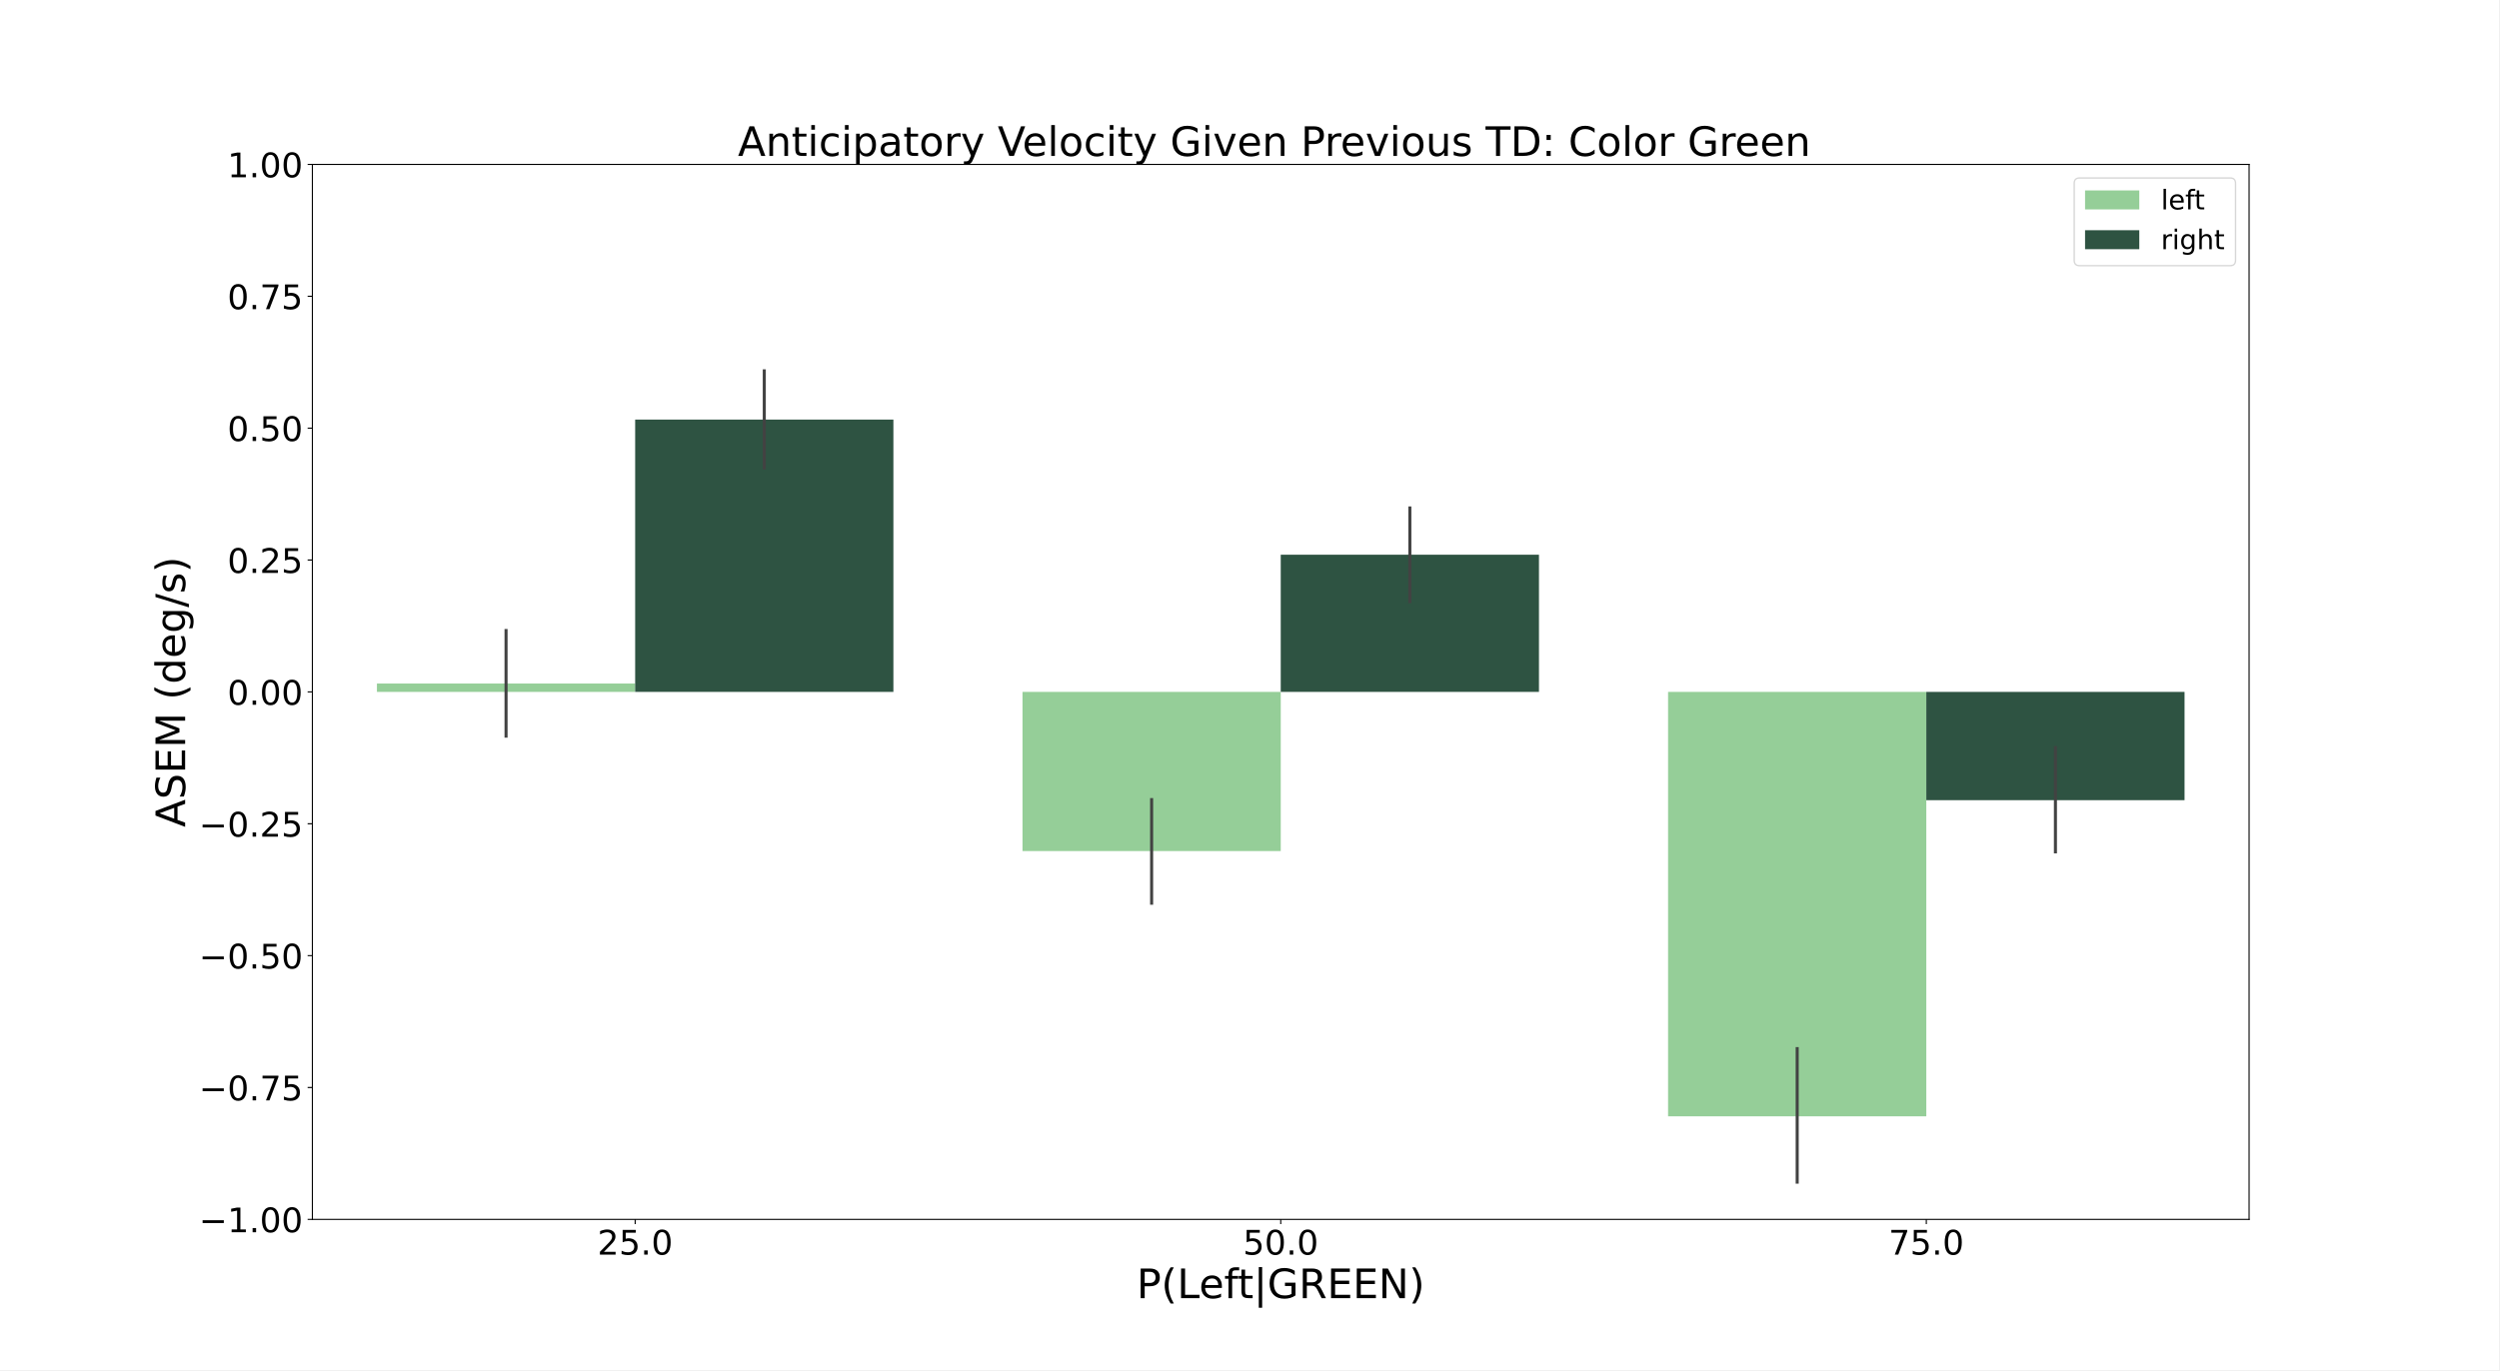
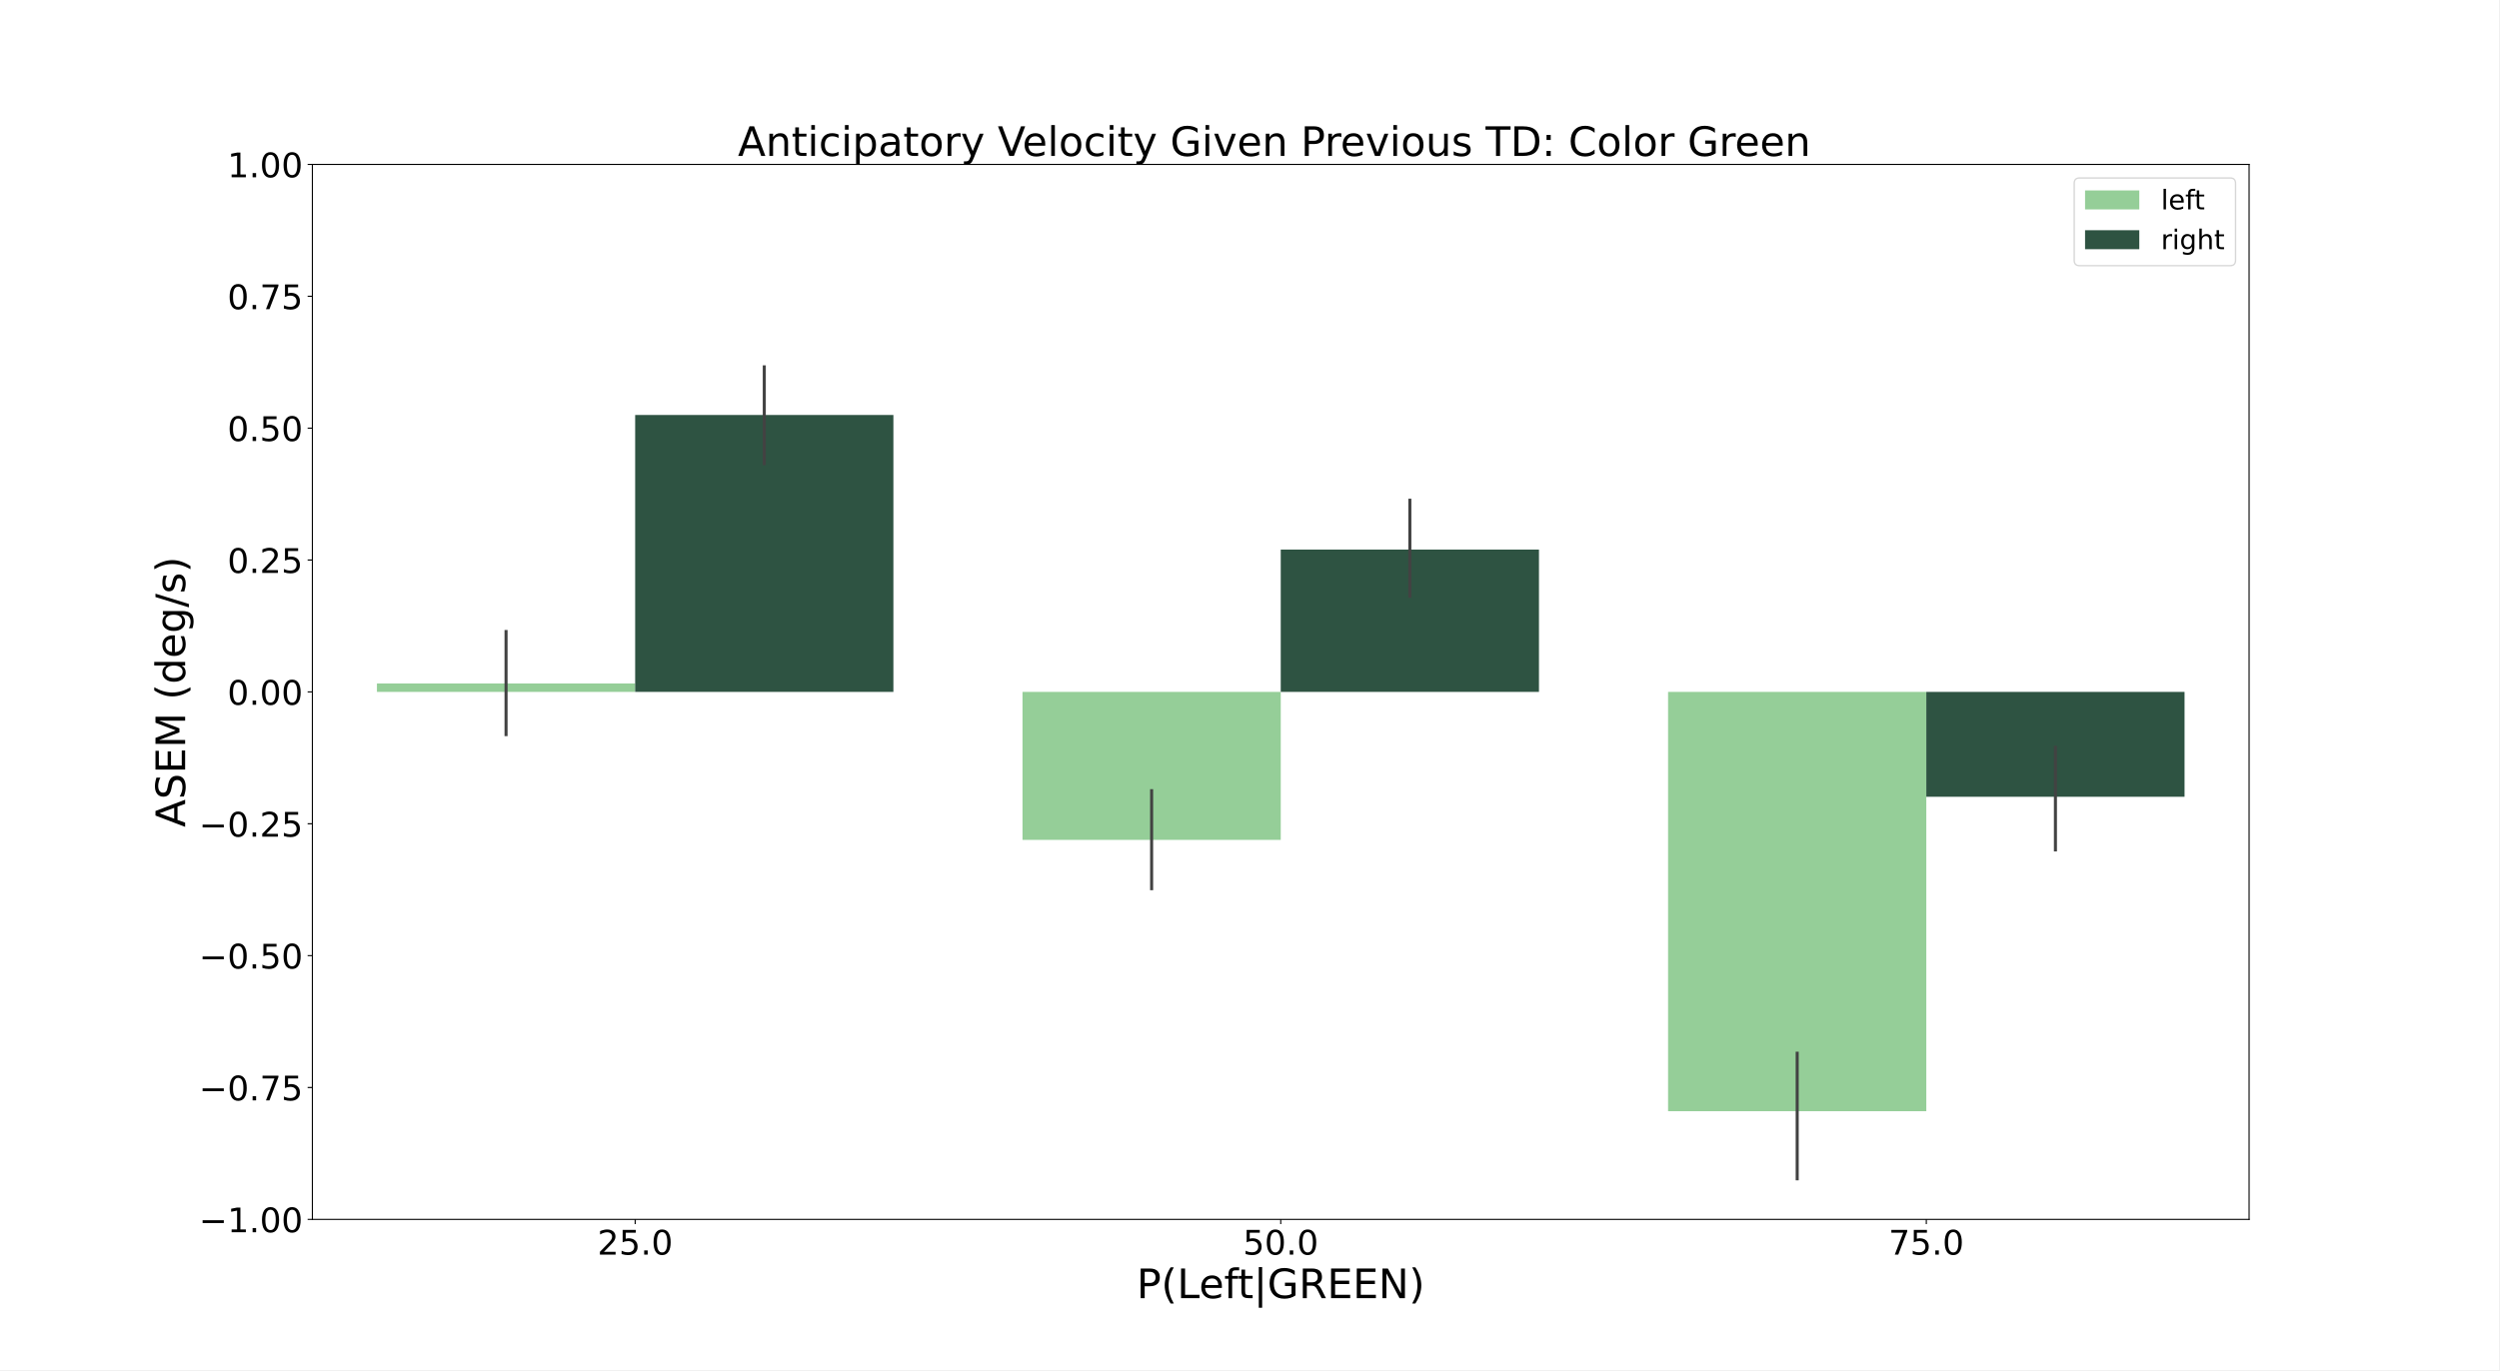
<svg xmlns="http://www.w3.org/2000/svg" xmlns:xlink="http://www.w3.org/1999/xlink" width="1843.2pt" height="1010.88pt" viewBox="0 0 1843.2 1010.88" version="1.1">
  <defs>
    <style type="text/css">*{stroke-linejoin: round; stroke-linecap: butt}</style>
  </defs>
  <g id="figure_1">
    <g id="patch_1">
      <path d="M 0 1010.88  L 1843.2 1010.88  L 1843.2 0  L 0 0  z " style="fill: #ffffff" />
    </g>
    <g id="axes_1">
      <g id="patch_2">
        <path d="M 230.4 899.683  L 1658.88 899.683  L 1658.88 121.306  L 230.4 121.306  z " style="fill: #ffffff" />
      </g>
      <g id="patch_3">
-         <path d="M 278.016 510.494  L 468.48 510.494  L 468.48 504.324  L 278.016 504.324  z " clip-path="url(#p166804164c)" style="fill: #95ce98" />
+         <path d="M 278.016 510.494  L 468.48 510.494  L 468.48 504.278  L 278.016 504.278  z " clip-path="url(#paa1a8682ac)" style="fill: #95ce98" />
      </g>
      <g id="patch_4">
-         <path d="M 754.176 510.494  L 944.64 510.494  L 944.64 627.927  L 754.176 627.927  z " clip-path="url(#p166804164c)" style="fill: #95ce98" />
+         <path d="M 754.176 510.494  L 944.64 510.494  L 944.64 619.681  L 754.176 619.681  z " clip-path="url(#paa1a8682ac)" style="fill: #95ce98" />
      </g>
      <g id="patch_5">
-         <path d="M 1230.336 510.494  L 1420.8 510.494  L 1420.8 823.643  L 1230.336 823.643  z " clip-path="url(#p166804164c)" style="fill: #95ce98" />
+         <path d="M 1230.336 510.494  L 1420.8 510.494  L 1420.8 819.87  L 1230.336 819.87  z " clip-path="url(#paa1a8682ac)" style="fill: #95ce98" />
      </g>
      <g id="patch_6">
-         <path d="M 468.48 510.494  L 658.944 510.494  L 658.944 309.566  L 468.48 309.566  z " clip-path="url(#p166804164c)" style="fill: #2e5342" />
+         <path d="M 468.48 510.494  L 658.944 510.494  L 658.944 306.179  L 468.48 306.179  z " clip-path="url(#paa1a8682ac)" style="fill: #2e5342" />
      </g>
      <g id="patch_7">
-         <path d="M 944.64 510.494  L 1135.104 510.494  L 1135.104 409.276  L 944.64 409.276  z " clip-path="url(#p166804164c)" style="fill: #2e5342" />
+         <path d="M 944.64 510.494  L 1135.104 510.494  L 1135.104 405.489  L 944.64 405.489  z " clip-path="url(#paa1a8682ac)" style="fill: #2e5342" />
      </g>
      <g id="patch_8">
-         <path d="M 1420.8 510.494  L 1611.264 510.494  L 1611.264 590.391  L 1420.8 590.391  z " clip-path="url(#p166804164c)" style="fill: #2e5342" />
+         <path d="M 1420.8 510.494  L 1611.264 510.494  L 1611.264 587.874  L 1420.8 587.874  z " clip-path="url(#paa1a8682ac)" style="fill: #2e5342" />
      </g>
      <g id="patch_9">
-         <path d="M 468.48 510.494  L 468.48 510.494  L 468.48 510.494  L 468.48 510.494  z " clip-path="url(#p166804164c)" style="fill: #95ce98" />
+         <path d="M 468.48 510.494  L 468.48 510.494  L 468.48 510.494  L 468.48 510.494  z " clip-path="url(#paa1a8682ac)" style="fill: #95ce98" />
      </g>
      <g id="patch_10">
-         <path d="M 468.48 510.494  L 468.48 510.494  L 468.48 510.494  L 468.48 510.494  z " clip-path="url(#p166804164c)" style="fill: #2e5342" />
+         <path d="M 468.48 510.494  L 468.48 510.494  L 468.48 510.494  L 468.48 510.494  z " clip-path="url(#paa1a8682ac)" style="fill: #2e5342" />
      </g>
      <g id="matplotlib.axis_1">
        <g id="xtick_1">
          <g id="line2d_1">
            <defs>
-               <path id="m167d8c3075" d="M 0 0  L 0 3.5  " style="stroke: #000000; stroke-width: 0.8" />
+               <path id="m6f177bae80" d="M 0 0  L 0 3.5  " style="stroke: #000000; stroke-width: 0.8" />
            </defs>
            <g>
-               <use xlink:href="#m167d8c3075" x="468.48" y="899.683" style="stroke: #000000; stroke-width: 0.8" />
+               <use xlink:href="#m6f177bae80" x="468.48" y="899.683" style="stroke: #000000; stroke-width: 0.8" />
            </g>
          </g>
          <g id="text_1">
            <g transform="translate(440.648 925.6793) scale(0.25 -0.25)">
              <defs>
                <path id="DejaVuSans-32" d="M 1228 531  L 3431 531  L 3431 0  L 469 0  L 469 531  Q 828 903 1448 1529  Q 2069 2156 2228 2338  Q 2531 2678 2651 2914  Q 2772 3150 2772 3378  Q 2772 3750 2511 3984  Q 2250 4219 1831 4219  Q 1534 4219 1204 4116  Q 875 4013 500 3803  L 500 4441  Q 881 4594 1212 4672  Q 1544 4750 1819 4750  Q 2544 4750 2975 4387  Q 3406 4025 3406 3419  Q 3406 3131 3298 2873  Q 3191 2616 2906 2266  Q 2828 2175 2409 1742  Q 1991 1309 1228 531  z " transform="scale(0.015625)" />
                <path id="DejaVuSans-35" d="M 691 4666  L 3169 4666  L 3169 4134  L 1269 4134  L 1269 2991  Q 1406 3038 1543 3061  Q 1681 3084 1819 3084  Q 2600 3084 3056 2656  Q 3513 2228 3513 1497  Q 3513 744 3044 326  Q 2575 -91 1722 -91  Q 1428 -91 1123 -41  Q 819 9 494 109  L 494 744  Q 775 591 1075 516  Q 1375 441 1709 441  Q 2250 441 2565 725  Q 2881 1009 2881 1497  Q 2881 1984 2565 2268  Q 2250 2553 1709 2553  Q 1456 2553 1204 2497  Q 953 2441 691 2322  L 691 4666  z " transform="scale(0.015625)" />
                <path id="DejaVuSans-2e" d="M 684 794  L 1344 794  L 1344 0  L 684 0  L 684 794  z " transform="scale(0.015625)" />
                <path id="DejaVuSans-30" d="M 2034 4250  Q 1547 4250 1301 3770  Q 1056 3291 1056 2328  Q 1056 1369 1301 889  Q 1547 409 2034 409  Q 2525 409 2770 889  Q 3016 1369 3016 2328  Q 3016 3291 2770 3770  Q 2525 4250 2034 4250  z M 2034 4750  Q 2819 4750 3233 4129  Q 3647 3509 3647 2328  Q 3647 1150 3233 529  Q 2819 -91 2034 -91  Q 1250 -91 836 529  Q 422 1150 422 2328  Q 422 3509 836 4129  Q 1250 4750 2034 4750  z " transform="scale(0.015625)" />
              </defs>
              <use xlink:href="#DejaVuSans-32" />
              <use xlink:href="#DejaVuSans-35" x="63.623" />
              <use xlink:href="#DejaVuSans-2e" x="127.246" />
              <use xlink:href="#DejaVuSans-30" x="159.033" />
            </g>
          </g>
        </g>
        <g id="xtick_2">
          <g id="line2d_2">
            <g>
-               <use xlink:href="#m167d8c3075" x="944.64" y="899.683" style="stroke: #000000; stroke-width: 0.8" />
+               <use xlink:href="#m6f177bae80" x="944.64" y="899.683" style="stroke: #000000; stroke-width: 0.8" />
            </g>
          </g>
          <g id="text_2">
            <g transform="translate(916.808 925.6793) scale(0.25 -0.25)">
              <use xlink:href="#DejaVuSans-35" />
              <use xlink:href="#DejaVuSans-30" x="63.623" />
              <use xlink:href="#DejaVuSans-2e" x="127.246" />
              <use xlink:href="#DejaVuSans-30" x="159.033" />
            </g>
          </g>
        </g>
        <g id="xtick_3">
          <g id="line2d_3">
            <g>
-               <use xlink:href="#m167d8c3075" x="1420.8" y="899.683" style="stroke: #000000; stroke-width: 0.8" />
+               <use xlink:href="#m6f177bae80" x="1420.8" y="899.683" style="stroke: #000000; stroke-width: 0.8" />
            </g>
          </g>
          <g id="text_3">
            <g transform="translate(1392.968 925.6793) scale(0.25 -0.25)">
              <defs>
                <path id="DejaVuSans-37" d="M 525 4666  L 3525 4666  L 3525 4397  L 1831 0  L 1172 0  L 2766 4134  L 525 4134  L 525 4666  z " transform="scale(0.015625)" />
              </defs>
              <use xlink:href="#DejaVuSans-37" />
              <use xlink:href="#DejaVuSans-35" x="63.623" />
              <use xlink:href="#DejaVuSans-2e" x="127.246" />
              <use xlink:href="#DejaVuSans-30" x="159.033" />
            </g>
          </g>
        </g>
        <g id="text_4">
          <g transform="translate(838.3908 957.8051) scale(0.3 -0.3)">
            <defs>
              <path id="DejaVuSans-50" d="M 1259 4147  L 1259 2394  L 2053 2394  Q 2494 2394 2734 2622  Q 2975 2850 2975 3272  Q 2975 3691 2734 3919  Q 2494 4147 2053 4147  L 1259 4147  z M 628 4666  L 2053 4666  Q 2838 4666 3239 4311  Q 3641 3956 3641 3272  Q 3641 2581 3239 2228  Q 2838 1875 2053 1875  L 1259 1875  L 1259 0  L 628 0  L 628 4666  z " transform="scale(0.015625)" />
              <path id="DejaVuSans-28" d="M 1984 4856  Q 1566 4138 1362 3434  Q 1159 2731 1159 2009  Q 1159 1288 1364 580  Q 1569 -128 1984 -844  L 1484 -844  Q 1016 -109 783 600  Q 550 1309 550 2009  Q 550 2706 781 3412  Q 1013 4119 1484 4856  L 1984 4856  z " transform="scale(0.015625)" />
              <path id="DejaVuSans-4c" d="M 628 4666  L 1259 4666  L 1259 531  L 3531 531  L 3531 0  L 628 0  L 628 4666  z " transform="scale(0.015625)" />
              <path id="DejaVuSans-65" d="M 3597 1894  L 3597 1613  L 953 1613  Q 991 1019 1311 708  Q 1631 397 2203 397  Q 2534 397 2845 478  Q 3156 559 3463 722  L 3463 178  Q 3153 47 2828 -22  Q 2503 -91 2169 -91  Q 1331 -91 842 396  Q 353 884 353 1716  Q 353 2575 817 3079  Q 1281 3584 2069 3584  Q 2775 3584 3186 3129  Q 3597 2675 3597 1894  z M 3022 2063  Q 3016 2534 2758 2815  Q 2500 3097 2075 3097  Q 1594 3097 1305 2825  Q 1016 2553 972 2059  L 3022 2063  z " transform="scale(0.015625)" />
              <path id="DejaVuSans-66" d="M 2375 4863  L 2375 4384  L 1825 4384  Q 1516 4384 1395 4259  Q 1275 4134 1275 3809  L 1275 3500  L 2222 3500  L 2222 3053  L 1275 3053  L 1275 0  L 697 0  L 697 3053  L 147 3053  L 147 3500  L 697 3500  L 697 3744  Q 697 4328 969 4595  Q 1241 4863 1831 4863  L 2375 4863  z " transform="scale(0.015625)" />
              <path id="DejaVuSans-74" d="M 1172 4494  L 1172 3500  L 2356 3500  L 2356 3053  L 1172 3053  L 1172 1153  Q 1172 725 1289 603  Q 1406 481 1766 481  L 2356 481  L 2356 0  L 1766 0  Q 1100 0 847 248  Q 594 497 594 1153  L 594 3053  L 172 3053  L 172 3500  L 594 3500  L 594 4494  L 1172 4494  z " transform="scale(0.015625)" />
              <path id="DejaVuSans-7c" d="M 1344 4891  L 1344 -1509  L 813 -1509  L 813 4891  L 1344 4891  z " transform="scale(0.015625)" />
              <path id="DejaVuSans-47" d="M 3809 666  L 3809 1919  L 2778 1919  L 2778 2438  L 4434 2438  L 4434 434  Q 4069 175 3628 42  Q 3188 -91 2688 -91  Q 1594 -91 976 548  Q 359 1188 359 2328  Q 359 3472 976 4111  Q 1594 4750 2688 4750  Q 3144 4750 3555 4637  Q 3966 4525 4313 4306  L 4313 3634  Q 3963 3931 3569 4081  Q 3175 4231 2741 4231  Q 1884 4231 1454 3753  Q 1025 3275 1025 2328  Q 1025 1384 1454 906  Q 1884 428 2741 428  Q 3075 428 3337 486  Q 3600 544 3809 666  z " transform="scale(0.015625)" />
              <path id="DejaVuSans-52" d="M 2841 2188  Q 3044 2119 3236 1894  Q 3428 1669 3622 1275  L 4263 0  L 3584 0  L 2988 1197  Q 2756 1666 2539 1819  Q 2322 1972 1947 1972  L 1259 1972  L 1259 0  L 628 0  L 628 4666  L 2053 4666  Q 2853 4666 3247 4331  Q 3641 3997 3641 3322  Q 3641 2881 3436 2590  Q 3231 2300 2841 2188  z M 1259 4147  L 1259 2491  L 2053 2491  Q 2509 2491 2742 2702  Q 2975 2913 2975 3322  Q 2975 3731 2742 3939  Q 2509 4147 2053 4147  L 1259 4147  z " transform="scale(0.015625)" />
              <path id="DejaVuSans-45" d="M 628 4666  L 3578 4666  L 3578 4134  L 1259 4134  L 1259 2753  L 3481 2753  L 3481 2222  L 1259 2222  L 1259 531  L 3634 531  L 3634 0  L 628 0  L 628 4666  z " transform="scale(0.015625)" />
              <path id="DejaVuSans-4e" d="M 628 4666  L 1478 4666  L 3547 763  L 3547 4666  L 4159 4666  L 4159 0  L 3309 0  L 1241 3903  L 1241 0  L 628 0  L 628 4666  z " transform="scale(0.015625)" />
              <path id="DejaVuSans-29" d="M 513 4856  L 1013 4856  Q 1481 4119 1714 3412  Q 1947 2706 1947 2009  Q 1947 1309 1714 600  Q 1481 -109 1013 -844  L 513 -844  Q 928 -128 1133 580  Q 1338 1288 1338 2009  Q 1338 2731 1133 3434  Q 928 4138 513 4856  z " transform="scale(0.015625)" />
            </defs>
            <use xlink:href="#DejaVuSans-50" />
            <use xlink:href="#DejaVuSans-28" x="60.303" />
            <use xlink:href="#DejaVuSans-4c" x="99.316" />
            <use xlink:href="#DejaVuSans-65" x="153.279" />
            <use xlink:href="#DejaVuSans-66" x="214.803" />
            <use xlink:href="#DejaVuSans-74" x="248.258" />
            <use xlink:href="#DejaVuSans-7c" x="287.467" />
            <use xlink:href="#DejaVuSans-47" x="321.158" />
            <use xlink:href="#DejaVuSans-52" x="398.648" />
            <use xlink:href="#DejaVuSans-45" x="468.131" />
            <use xlink:href="#DejaVuSans-45" x="531.314" />
            <use xlink:href="#DejaVuSans-4e" x="594.498" />
            <use xlink:href="#DejaVuSans-29" x="669.303" />
          </g>
        </g>
      </g>
      <g id="matplotlib.axis_2">
        <g id="ytick_1">
          <g id="line2d_4">
            <defs>
-               <path id="m63c0c6b1c1" d="M 0 0  L -3.5 0  " style="stroke: #000000; stroke-width: 0.8" />
+               <path id="mc2a514c107" d="M 0 0  L -3.5 0  " style="stroke: #000000; stroke-width: 0.8" />
            </defs>
            <g>
-               <use xlink:href="#m63c0c6b1c1" x="230.4" y="899.683" style="stroke: #000000; stroke-width: 0.8" />
+               <use xlink:href="#mc2a514c107" x="230.4" y="899.683" style="stroke: #000000; stroke-width: 0.8" />
            </g>
          </g>
          <g id="text_5">
            <g transform="translate(146.7867 909.1812) scale(0.25 -0.25)">
              <defs>
                <path id="DejaVuSans-2212" d="M 678 2272  L 4684 2272  L 4684 1741  L 678 1741  L 678 2272  z " transform="scale(0.015625)" />
                <path id="DejaVuSans-31" d="M 794 531  L 1825 531  L 1825 4091  L 703 3866  L 703 4441  L 1819 4666  L 2450 4666  L 2450 531  L 3481 531  L 3481 0  L 794 0  L 794 531  z " transform="scale(0.015625)" />
              </defs>
              <use xlink:href="#DejaVuSans-2212" />
              <use xlink:href="#DejaVuSans-31" x="83.789" />
              <use xlink:href="#DejaVuSans-2e" x="147.412" />
              <use xlink:href="#DejaVuSans-30" x="179.199" />
              <use xlink:href="#DejaVuSans-30" x="242.822" />
            </g>
          </g>
        </g>
        <g id="ytick_2">
          <g id="line2d_5">
            <g>
-               <use xlink:href="#m63c0c6b1c1" x="230.4" y="802.386" style="stroke: #000000; stroke-width: 0.8" />
+               <use xlink:href="#mc2a514c107" x="230.4" y="802.386" style="stroke: #000000; stroke-width: 0.8" />
            </g>
          </g>
          <g id="text_6">
            <g transform="translate(146.7867 811.884) scale(0.25 -0.25)">
              <use xlink:href="#DejaVuSans-2212" />
              <use xlink:href="#DejaVuSans-30" x="83.789" />
              <use xlink:href="#DejaVuSans-2e" x="147.412" />
              <use xlink:href="#DejaVuSans-37" x="179.199" />
              <use xlink:href="#DejaVuSans-35" x="242.822" />
            </g>
          </g>
        </g>
        <g id="ytick_3">
          <g id="line2d_6">
            <g>
-               <use xlink:href="#m63c0c6b1c1" x="230.4" y="705.089" style="stroke: #000000; stroke-width: 0.8" />
+               <use xlink:href="#mc2a514c107" x="230.4" y="705.089" style="stroke: #000000; stroke-width: 0.8" />
            </g>
          </g>
          <g id="text_7">
            <g transform="translate(146.7867 714.5868) scale(0.25 -0.25)">
              <use xlink:href="#DejaVuSans-2212" />
              <use xlink:href="#DejaVuSans-30" x="83.789" />
              <use xlink:href="#DejaVuSans-2e" x="147.412" />
              <use xlink:href="#DejaVuSans-35" x="179.199" />
              <use xlink:href="#DejaVuSans-30" x="242.822" />
            </g>
          </g>
        </g>
        <g id="ytick_4">
          <g id="line2d_7">
            <g>
-               <use xlink:href="#m63c0c6b1c1" x="230.4" y="607.792" style="stroke: #000000; stroke-width: 0.8" />
+               <use xlink:href="#mc2a514c107" x="230.4" y="607.792" style="stroke: #000000; stroke-width: 0.8" />
            </g>
          </g>
          <g id="text_8">
            <g transform="translate(146.7867 617.2896) scale(0.25 -0.25)">
              <use xlink:href="#DejaVuSans-2212" />
              <use xlink:href="#DejaVuSans-30" x="83.789" />
              <use xlink:href="#DejaVuSans-2e" x="147.412" />
              <use xlink:href="#DejaVuSans-32" x="179.199" />
              <use xlink:href="#DejaVuSans-35" x="242.822" />
            </g>
          </g>
        </g>
        <g id="ytick_5">
          <g id="line2d_8">
            <g>
-               <use xlink:href="#m63c0c6b1c1" x="230.4" y="510.494" style="stroke: #000000; stroke-width: 0.8" />
+               <use xlink:href="#mc2a514c107" x="230.4" y="510.494" style="stroke: #000000; stroke-width: 0.8" />
            </g>
          </g>
          <g id="text_9">
            <g transform="translate(167.7359 519.9924) scale(0.25 -0.25)">
              <use xlink:href="#DejaVuSans-30" />
              <use xlink:href="#DejaVuSans-2e" x="63.623" />
              <use xlink:href="#DejaVuSans-30" x="95.41" />
              <use xlink:href="#DejaVuSans-30" x="159.033" />
            </g>
          </g>
        </g>
        <g id="ytick_6">
          <g id="line2d_9">
            <g>
-               <use xlink:href="#m63c0c6b1c1" x="230.4" y="413.197" style="stroke: #000000; stroke-width: 0.8" />
+               <use xlink:href="#mc2a514c107" x="230.4" y="413.197" style="stroke: #000000; stroke-width: 0.8" />
            </g>
          </g>
          <g id="text_10">
            <g transform="translate(167.7359 422.6952) scale(0.25 -0.25)">
              <use xlink:href="#DejaVuSans-30" />
              <use xlink:href="#DejaVuSans-2e" x="63.623" />
              <use xlink:href="#DejaVuSans-32" x="95.41" />
              <use xlink:href="#DejaVuSans-35" x="159.033" />
            </g>
          </g>
        </g>
        <g id="ytick_7">
          <g id="line2d_10">
            <g>
-               <use xlink:href="#m63c0c6b1c1" x="230.4" y="315.9" style="stroke: #000000; stroke-width: 0.8" />
+               <use xlink:href="#mc2a514c107" x="230.4" y="315.9" style="stroke: #000000; stroke-width: 0.8" />
            </g>
          </g>
          <g id="text_11">
            <g transform="translate(167.7359 325.398) scale(0.25 -0.25)">
              <use xlink:href="#DejaVuSans-30" />
              <use xlink:href="#DejaVuSans-2e" x="63.623" />
              <use xlink:href="#DejaVuSans-35" x="95.41" />
              <use xlink:href="#DejaVuSans-30" x="159.033" />
            </g>
          </g>
        </g>
        <g id="ytick_8">
          <g id="line2d_11">
            <g>
-               <use xlink:href="#m63c0c6b1c1" x="230.4" y="218.603" style="stroke: #000000; stroke-width: 0.8" />
+               <use xlink:href="#mc2a514c107" x="230.4" y="218.603" style="stroke: #000000; stroke-width: 0.8" />
            </g>
          </g>
          <g id="text_12">
            <g transform="translate(167.7359 228.1008) scale(0.25 -0.25)">
              <use xlink:href="#DejaVuSans-30" />
              <use xlink:href="#DejaVuSans-2e" x="63.623" />
              <use xlink:href="#DejaVuSans-37" x="95.41" />
              <use xlink:href="#DejaVuSans-35" x="159.033" />
            </g>
          </g>
        </g>
        <g id="ytick_9">
          <g id="line2d_12">
            <g>
-               <use xlink:href="#m63c0c6b1c1" x="230.4" y="121.306" style="stroke: #000000; stroke-width: 0.8" />
+               <use xlink:href="#mc2a514c107" x="230.4" y="121.306" style="stroke: #000000; stroke-width: 0.8" />
            </g>
          </g>
          <g id="text_13">
            <g transform="translate(167.7359 130.8036) scale(0.25 -0.25)">
              <use xlink:href="#DejaVuSans-31" />
              <use xlink:href="#DejaVuSans-2e" x="63.623" />
              <use xlink:href="#DejaVuSans-30" x="95.41" />
              <use xlink:href="#DejaVuSans-30" x="159.033" />
            </g>
          </g>
        </g>
        <g id="text_14">
          <g transform="translate(136.5477 610.3124) rotate(-90) scale(0.3 -0.3)">
            <defs>
              <path id="DejaVuSans-41" d="M 2188 4044  L 1331 1722  L 3047 1722  L 2188 4044  z M 1831 4666  L 2547 4666  L 4325 0  L 3669 0  L 3244 1197  L 1141 1197  L 716 0  L 50 0  L 1831 4666  z " transform="scale(0.015625)" />
              <path id="DejaVuSans-53" d="M 3425 4513  L 3425 3897  Q 3066 4069 2747 4153  Q 2428 4238 2131 4238  Q 1616 4238 1336 4038  Q 1056 3838 1056 3469  Q 1056 3159 1242 3001  Q 1428 2844 1947 2747  L 2328 2669  Q 3034 2534 3370 2195  Q 3706 1856 3706 1288  Q 3706 609 3251 259  Q 2797 -91 1919 -91  Q 1588 -91 1214 -16  Q 841 59 441 206  L 441 856  Q 825 641 1194 531  Q 1563 422 1919 422  Q 2459 422 2753 634  Q 3047 847 3047 1241  Q 3047 1584 2836 1778  Q 2625 1972 2144 2069  L 1759 2144  Q 1053 2284 737 2584  Q 422 2884 422 3419  Q 422 4038 858 4394  Q 1294 4750 2059 4750  Q 2388 4750 2728 4690  Q 3069 4631 3425 4513  z " transform="scale(0.015625)" />
              <path id="DejaVuSans-4d" d="M 628 4666  L 1569 4666  L 2759 1491  L 3956 4666  L 4897 4666  L 4897 0  L 4281 0  L 4281 4097  L 3078 897  L 2444 897  L 1241 4097  L 1241 0  L 628 0  L 628 4666  z " transform="scale(0.015625)" />
              <path id="DejaVuSans-20" transform="scale(0.015625)" />
              <path id="DejaVuSans-64" d="M 2906 2969  L 2906 4863  L 3481 4863  L 3481 0  L 2906 0  L 2906 525  Q 2725 213 2448 61  Q 2172 -91 1784 -91  Q 1150 -91 751 415  Q 353 922 353 1747  Q 353 2572 751 3078  Q 1150 3584 1784 3584  Q 2172 3584 2448 3432  Q 2725 3281 2906 2969  z M 947 1747  Q 947 1113 1208 752  Q 1469 391 1925 391  Q 2381 391 2643 752  Q 2906 1113 2906 1747  Q 2906 2381 2643 2742  Q 2381 3103 1925 3103  Q 1469 3103 1208 2742  Q 947 2381 947 1747  z " transform="scale(0.015625)" />
              <path id="DejaVuSans-67" d="M 2906 1791  Q 2906 2416 2648 2759  Q 2391 3103 1925 3103  Q 1463 3103 1205 2759  Q 947 2416 947 1791  Q 947 1169 1205 825  Q 1463 481 1925 481  Q 2391 481 2648 825  Q 2906 1169 2906 1791  z M 3481 434  Q 3481 -459 3084 -895  Q 2688 -1331 1869 -1331  Q 1566 -1331 1297 -1286  Q 1028 -1241 775 -1147  L 775 -588  Q 1028 -725 1275 -790  Q 1522 -856 1778 -856  Q 2344 -856 2625 -561  Q 2906 -266 2906 331  L 2906 616  Q 2728 306 2450 153  Q 2172 0 1784 0  Q 1141 0 747 490  Q 353 981 353 1791  Q 353 2603 747 3093  Q 1141 3584 1784 3584  Q 2172 3584 2450 3431  Q 2728 3278 2906 2969  L 2906 3500  L 3481 3500  L 3481 434  z " transform="scale(0.015625)" />
              <path id="DejaVuSans-2f" d="M 1625 4666  L 2156 4666  L 531 -594  L 0 -594  L 1625 4666  z " transform="scale(0.015625)" />
              <path id="DejaVuSans-73" d="M 2834 3397  L 2834 2853  Q 2591 2978 2328 3040  Q 2066 3103 1784 3103  Q 1356 3103 1142 2972  Q 928 2841 928 2578  Q 928 2378 1081 2264  Q 1234 2150 1697 2047  L 1894 2003  Q 2506 1872 2764 1633  Q 3022 1394 3022 966  Q 3022 478 2636 193  Q 2250 -91 1575 -91  Q 1294 -91 989 -36  Q 684 19 347 128  L 347 722  Q 666 556 975 473  Q 1284 391 1588 391  Q 1994 391 2212 530  Q 2431 669 2431 922  Q 2431 1156 2273 1281  Q 2116 1406 1581 1522  L 1381 1569  Q 847 1681 609 1914  Q 372 2147 372 2553  Q 372 3047 722 3315  Q 1072 3584 1716 3584  Q 2034 3584 2315 3537  Q 2597 3491 2834 3397  z " transform="scale(0.015625)" />
            </defs>
            <use xlink:href="#DejaVuSans-41" />
            <use xlink:href="#DejaVuSans-53" x="68.408" />
            <use xlink:href="#DejaVuSans-45" x="131.885" />
            <use xlink:href="#DejaVuSans-4d" x="195.068" />
            <use xlink:href="#DejaVuSans-20" x="281.348" />
            <use xlink:href="#DejaVuSans-28" x="313.135" />
            <use xlink:href="#DejaVuSans-64" x="352.148" />
            <use xlink:href="#DejaVuSans-65" x="415.625" />
            <use xlink:href="#DejaVuSans-67" x="477.148" />
            <use xlink:href="#DejaVuSans-2f" x="540.625" />
            <use xlink:href="#DejaVuSans-73" x="574.316" />
            <use xlink:href="#DejaVuSans-29" x="626.416" />
          </g>
        </g>
      </g>
      <g id="line2d_13">
-         <path d="M 373.248 543.148  L 373.248 465.221  " clip-path="url(#p166804164c)" style="fill: none; stroke: #424242; stroke-width: 2.25; stroke-linecap: square" />
+         <path d="M 373.248 542.017  L 373.248 465.943  " clip-path="url(#paa1a8682ac)" style="fill: none; stroke: #424242; stroke-width: 2.25; stroke-linecap: square" />
      </g>
      <g id="line2d_14">
-         <path d="M 849.408 666.43  L 849.408 589.972  " clip-path="url(#p166804164c)" style="fill: none; stroke: #424242; stroke-width: 2.25; stroke-linecap: square" />
+         <path d="M 849.408 655.674  L 849.408 583.375  " clip-path="url(#paa1a8682ac)" style="fill: none; stroke: #424242; stroke-width: 2.25; stroke-linecap: square" />
      </g>
      <g id="line2d_15">
-         <path d="M 1325.568 872.19  L 1325.568 773.7  " clip-path="url(#p166804164c)" style="fill: none; stroke: #424242; stroke-width: 2.25; stroke-linecap: square" />
+         <path d="M 1325.568 869.757  L 1325.568 777.078  " clip-path="url(#paa1a8682ac)" style="fill: none; stroke: #424242; stroke-width: 2.25; stroke-linecap: square" />
      </g>
      <g id="line2d_16">
-         <path d="M 563.712 345.241  L 563.712 273.604  " clip-path="url(#p166804164c)" style="fill: none; stroke: #424242; stroke-width: 2.25; stroke-linecap: square" />
+         <path d="M 563.712 342.08  L 563.712 270.659  " clip-path="url(#paa1a8682ac)" style="fill: none; stroke: #424242; stroke-width: 2.25; stroke-linecap: square" />
      </g>
      <g id="line2d_17">
-         <path d="M 1039.872 443.898  L 1039.872 374.8  " clip-path="url(#p166804164c)" style="fill: none; stroke: #424242; stroke-width: 2.25; stroke-linecap: square" />
+         <path d="M 1039.872 439.962  L 1039.872 369.075  " clip-path="url(#paa1a8682ac)" style="fill: none; stroke: #424242; stroke-width: 2.25; stroke-linecap: square" />
      </g>
      <g id="line2d_18">
-         <path d="M 1516.032 628.527  L 1516.032 551.604  " clip-path="url(#p166804164c)" style="fill: none; stroke: #424242; stroke-width: 2.25; stroke-linecap: square" />
+         <path d="M 1516.032 627.072  L 1516.032 551.36  " clip-path="url(#paa1a8682ac)" style="fill: none; stroke: #424242; stroke-width: 2.25; stroke-linecap: square" />
      </g>
      <g id="patch_11">
        <path d="M 230.4 899.683  L 230.4 121.306  " style="fill: none; stroke: #000000; stroke-width: 0.8; stroke-linejoin: miter; stroke-linecap: square" />
      </g>
      <g id="patch_12">
        <path d="M 1658.88 899.683  L 1658.88 121.306  " style="fill: none; stroke: #000000; stroke-width: 0.8; stroke-linejoin: miter; stroke-linecap: square" />
      </g>
      <g id="patch_13">
        <path d="M 230.4 899.683  L 1658.88 899.683  " style="fill: none; stroke: #000000; stroke-width: 0.8; stroke-linejoin: miter; stroke-linecap: square" />
      </g>
      <g id="patch_14">
        <path d="M 230.4 121.306  L 1658.88 121.306  " style="fill: none; stroke: #000000; stroke-width: 0.8; stroke-linejoin: miter; stroke-linecap: square" />
      </g>
      <g id="text_15">
        <g transform="translate(544.2408 115.0665) scale(0.3 -0.3)">
          <defs>
            <path id="DejaVuSans-6e" d="M 3513 2113  L 3513 0  L 2938 0  L 2938 2094  Q 2938 2591 2744 2837  Q 2550 3084 2163 3084  Q 1697 3084 1428 2787  Q 1159 2491 1159 1978  L 1159 0  L 581 0  L 581 3500  L 1159 3500  L 1159 2956  Q 1366 3272 1645 3428  Q 1925 3584 2291 3584  Q 2894 3584 3203 3211  Q 3513 2838 3513 2113  z " transform="scale(0.015625)" />
            <path id="DejaVuSans-69" d="M 603 3500  L 1178 3500  L 1178 0  L 603 0  L 603 3500  z M 603 4863  L 1178 4863  L 1178 4134  L 603 4134  L 603 4863  z " transform="scale(0.015625)" />
            <path id="DejaVuSans-63" d="M 3122 3366  L 3122 2828  Q 2878 2963 2633 3030  Q 2388 3097 2138 3097  Q 1578 3097 1268 2742  Q 959 2388 959 1747  Q 959 1106 1268 751  Q 1578 397 2138 397  Q 2388 397 2633 464  Q 2878 531 3122 666  L 3122 134  Q 2881 22 2623 -34  Q 2366 -91 2075 -91  Q 1284 -91 818 406  Q 353 903 353 1747  Q 353 2603 823 3093  Q 1294 3584 2113 3584  Q 2378 3584 2631 3529  Q 2884 3475 3122 3366  z " transform="scale(0.015625)" />
            <path id="DejaVuSans-70" d="M 1159 525  L 1159 -1331  L 581 -1331  L 581 3500  L 1159 3500  L 1159 2969  Q 1341 3281 1617 3432  Q 1894 3584 2278 3584  Q 2916 3584 3314 3078  Q 3713 2572 3713 1747  Q 3713 922 3314 415  Q 2916 -91 2278 -91  Q 1894 -91 1617 61  Q 1341 213 1159 525  z M 3116 1747  Q 3116 2381 2855 2742  Q 2594 3103 2138 3103  Q 1681 3103 1420 2742  Q 1159 2381 1159 1747  Q 1159 1113 1420 752  Q 1681 391 2138 391  Q 2594 391 2855 752  Q 3116 1113 3116 1747  z " transform="scale(0.015625)" />
            <path id="DejaVuSans-61" d="M 2194 1759  Q 1497 1759 1228 1600  Q 959 1441 959 1056  Q 959 750 1161 570  Q 1363 391 1709 391  Q 2188 391 2477 730  Q 2766 1069 2766 1631  L 2766 1759  L 2194 1759  z M 3341 1997  L 3341 0  L 2766 0  L 2766 531  Q 2569 213 2275 61  Q 1981 -91 1556 -91  Q 1019 -91 701 211  Q 384 513 384 1019  Q 384 1609 779 1909  Q 1175 2209 1959 2209  L 2766 2209  L 2766 2266  Q 2766 2663 2505 2880  Q 2244 3097 1772 3097  Q 1472 3097 1187 3025  Q 903 2953 641 2809  L 641 3341  Q 956 3463 1253 3523  Q 1550 3584 1831 3584  Q 2591 3584 2966 3190  Q 3341 2797 3341 1997  z " transform="scale(0.015625)" />
            <path id="DejaVuSans-6f" d="M 1959 3097  Q 1497 3097 1228 2736  Q 959 2375 959 1747  Q 959 1119 1226 758  Q 1494 397 1959 397  Q 2419 397 2687 759  Q 2956 1122 2956 1747  Q 2956 2369 2687 2733  Q 2419 3097 1959 3097  z M 1959 3584  Q 2709 3584 3137 3096  Q 3566 2609 3566 1747  Q 3566 888 3137 398  Q 2709 -91 1959 -91  Q 1206 -91 779 398  Q 353 888 353 1747  Q 353 2609 779 3096  Q 1206 3584 1959 3584  z " transform="scale(0.015625)" />
            <path id="DejaVuSans-72" d="M 2631 2963  Q 2534 3019 2420 3045  Q 2306 3072 2169 3072  Q 1681 3072 1420 2755  Q 1159 2438 1159 1844  L 1159 0  L 581 0  L 581 3500  L 1159 3500  L 1159 2956  Q 1341 3275 1631 3429  Q 1922 3584 2338 3584  Q 2397 3584 2469 3576  Q 2541 3569 2628 3553  L 2631 2963  z " transform="scale(0.015625)" />
            <path id="DejaVuSans-79" d="M 2059 -325  Q 1816 -950 1584 -1140  Q 1353 -1331 966 -1331  L 506 -1331  L 506 -850  L 844 -850  Q 1081 -850 1212 -737  Q 1344 -625 1503 -206  L 1606 56  L 191 3500  L 800 3500  L 1894 763  L 2988 3500  L 3597 3500  L 2059 -325  z " transform="scale(0.015625)" />
            <path id="DejaVuSans-56" d="M 1831 0  L 50 4666  L 709 4666  L 2188 738  L 3669 4666  L 4325 4666  L 2547 0  L 1831 0  z " transform="scale(0.015625)" />
            <path id="DejaVuSans-6c" d="M 603 4863  L 1178 4863  L 1178 0  L 603 0  L 603 4863  z " transform="scale(0.015625)" />
            <path id="DejaVuSans-76" d="M 191 3500  L 800 3500  L 1894 563  L 2988 3500  L 3597 3500  L 2284 0  L 1503 0  L 191 3500  z " transform="scale(0.015625)" />
            <path id="DejaVuSans-75" d="M 544 1381  L 544 3500  L 1119 3500  L 1119 1403  Q 1119 906 1312 657  Q 1506 409 1894 409  Q 2359 409 2629 706  Q 2900 1003 2900 1516  L 2900 3500  L 3475 3500  L 3475 0  L 2900 0  L 2900 538  Q 2691 219 2414 64  Q 2138 -91 1772 -91  Q 1169 -91 856 284  Q 544 659 544 1381  z M 1991 3584  L 1991 3584  z " transform="scale(0.015625)" />
            <path id="DejaVuSans-54" d="M -19 4666  L 3928 4666  L 3928 4134  L 2272 4134  L 2272 0  L 1638 0  L 1638 4134  L -19 4134  L -19 4666  z " transform="scale(0.015625)" />
            <path id="DejaVuSans-44" d="M 1259 4147  L 1259 519  L 2022 519  Q 2988 519 3436 956  Q 3884 1394 3884 2338  Q 3884 3275 3436 3711  Q 2988 4147 2022 4147  L 1259 4147  z M 628 4666  L 1925 4666  Q 3281 4666 3915 4102  Q 4550 3538 4550 2338  Q 4550 1131 3912 565  Q 3275 0 1925 0  L 628 0  L 628 4666  z " transform="scale(0.015625)" />
            <path id="DejaVuSans-3a" d="M 750 794  L 1409 794  L 1409 0  L 750 0  L 750 794  z M 750 3309  L 1409 3309  L 1409 2516  L 750 2516  L 750 3309  z " transform="scale(0.015625)" />
            <path id="DejaVuSans-43" d="M 4122 4306  L 4122 3641  Q 3803 3938 3442 4084  Q 3081 4231 2675 4231  Q 1875 4231 1450 3742  Q 1025 3253 1025 2328  Q 1025 1406 1450 917  Q 1875 428 2675 428  Q 3081 428 3442 575  Q 3803 722 4122 1019  L 4122 359  Q 3791 134 3420 21  Q 3050 -91 2638 -91  Q 1578 -91 968 557  Q 359 1206 359 2328  Q 359 3453 968 4101  Q 1578 4750 2638 4750  Q 3056 4750 3426 4639  Q 3797 4528 4122 4306  z " transform="scale(0.015625)" />
          </defs>
          <use xlink:href="#DejaVuSans-41" />
          <use xlink:href="#DejaVuSans-6e" x="68.408" />
          <use xlink:href="#DejaVuSans-74" x="131.787" />
          <use xlink:href="#DejaVuSans-69" x="170.996" />
          <use xlink:href="#DejaVuSans-63" x="198.779" />
          <use xlink:href="#DejaVuSans-69" x="253.76" />
          <use xlink:href="#DejaVuSans-70" x="281.543" />
          <use xlink:href="#DejaVuSans-61" x="345.02" />
          <use xlink:href="#DejaVuSans-74" x="406.299" />
          <use xlink:href="#DejaVuSans-6f" x="445.508" />
          <use xlink:href="#DejaVuSans-72" x="506.689" />
          <use xlink:href="#DejaVuSans-79" x="547.803" />
          <use xlink:href="#DejaVuSans-20" x="606.982" />
          <use xlink:href="#DejaVuSans-56" x="638.77" />
          <use xlink:href="#DejaVuSans-65" x="699.428" />
          <use xlink:href="#DejaVuSans-6c" x="760.951" />
          <use xlink:href="#DejaVuSans-6f" x="788.734" />
          <use xlink:href="#DejaVuSans-63" x="849.916" />
          <use xlink:href="#DejaVuSans-69" x="904.896" />
          <use xlink:href="#DejaVuSans-74" x="932.68" />
          <use xlink:href="#DejaVuSans-79" x="971.889" />
          <use xlink:href="#DejaVuSans-20" x="1031.068" />
          <use xlink:href="#DejaVuSans-47" x="1062.855" />
          <use xlink:href="#DejaVuSans-69" x="1140.346" />
          <use xlink:href="#DejaVuSans-76" x="1168.129" />
          <use xlink:href="#DejaVuSans-65" x="1227.309" />
          <use xlink:href="#DejaVuSans-6e" x="1288.832" />
          <use xlink:href="#DejaVuSans-20" x="1352.211" />
          <use xlink:href="#DejaVuSans-50" x="1383.998" />
          <use xlink:href="#DejaVuSans-72" x="1442.551" />
          <use xlink:href="#DejaVuSans-65" x="1481.414" />
          <use xlink:href="#DejaVuSans-76" x="1542.938" />
          <use xlink:href="#DejaVuSans-69" x="1602.117" />
          <use xlink:href="#DejaVuSans-6f" x="1629.9" />
          <use xlink:href="#DejaVuSans-75" x="1691.082" />
          <use xlink:href="#DejaVuSans-73" x="1754.461" />
          <use xlink:href="#DejaVuSans-20" x="1806.561" />
          <use xlink:href="#DejaVuSans-54" x="1838.348" />
          <use xlink:href="#DejaVuSans-44" x="1899.432" />
          <use xlink:href="#DejaVuSans-3a" x="1976.434" />
          <use xlink:href="#DejaVuSans-20" x="2010.125" />
          <use xlink:href="#DejaVuSans-43" x="2041.912" />
          <use xlink:href="#DejaVuSans-6f" x="2111.736" />
          <use xlink:href="#DejaVuSans-6c" x="2172.918" />
          <use xlink:href="#DejaVuSans-6f" x="2200.701" />
          <use xlink:href="#DejaVuSans-72" x="2261.883" />
          <use xlink:href="#DejaVuSans-20" x="2302.996" />
          <use xlink:href="#DejaVuSans-47" x="2334.783" />
          <use xlink:href="#DejaVuSans-72" x="2412.273" />
          <use xlink:href="#DejaVuSans-65" x="2451.137" />
          <use xlink:href="#DejaVuSans-65" x="2512.66" />
          <use xlink:href="#DejaVuSans-6e" x="2574.184" />
          <use xlink:href="#DejaVuSans-20" x="2637.562" />
        </g>
      </g>
      <g id="legend_1">
        <g id="patch_15">
          <path d="M 1533.889 196.018  L 1644.88 196.018  Q 1648.88 196.018 1648.88 192.018  L 1648.88 135.306  Q 1648.88 131.306 1644.88 131.306  L 1533.889 131.306  Q 1529.889 131.306 1529.889 135.306  L 1529.889 192.018  Q 1529.889 196.018 1533.889 196.018  z " style="fill: #ffffff; opacity: 0.8; stroke: #cccccc; stroke-linejoin: miter" />
        </g>
        <g id="patch_16">
          <path d="M 1537.889 154.502  L 1577.889 154.502  L 1577.889 140.502  L 1537.889 140.502  z " style="fill: #95ce98" />
        </g>
        <g id="text_16">
          <g transform="translate(1593.889 154.5025) scale(0.2 -0.2)">
            <use xlink:href="#DejaVuSans-6c" />
            <use xlink:href="#DejaVuSans-65" x="27.783" />
            <use xlink:href="#DejaVuSans-66" x="89.307" />
            <use xlink:href="#DejaVuSans-74" x="122.762" />
          </g>
        </g>
        <g id="patch_17">
          <path d="M 1537.889 183.859  L 1577.889 183.859  L 1577.889 169.859  L 1537.889 169.859  z " style="fill: #2e5342" />
        </g>
        <g id="text_17">
          <g transform="translate(1593.889 183.8587) scale(0.2 -0.2)">
            <defs>
              <path id="DejaVuSans-68" d="M 3513 2113  L 3513 0  L 2938 0  L 2938 2094  Q 2938 2591 2744 2837  Q 2550 3084 2163 3084  Q 1697 3084 1428 2787  Q 1159 2491 1159 1978  L 1159 0  L 581 0  L 581 4863  L 1159 4863  L 1159 2956  Q 1366 3272 1645 3428  Q 1925 3584 2291 3584  Q 2894 3584 3203 3211  Q 3513 2838 3513 2113  z " transform="scale(0.015625)" />
            </defs>
            <use xlink:href="#DejaVuSans-72" />
            <use xlink:href="#DejaVuSans-69" x="41.113" />
            <use xlink:href="#DejaVuSans-67" x="68.896" />
            <use xlink:href="#DejaVuSans-68" x="132.373" />
            <use xlink:href="#DejaVuSans-74" x="195.752" />
          </g>
        </g>
      </g>
    </g>
  </g>
  <defs>
-     <clipPath id="p166804164c">
+     <clipPath id="paa1a8682ac">
      <rect x="230.4" y="121.306" width="1428.48" height="778.378" />
    </clipPath>
  </defs>
</svg>
